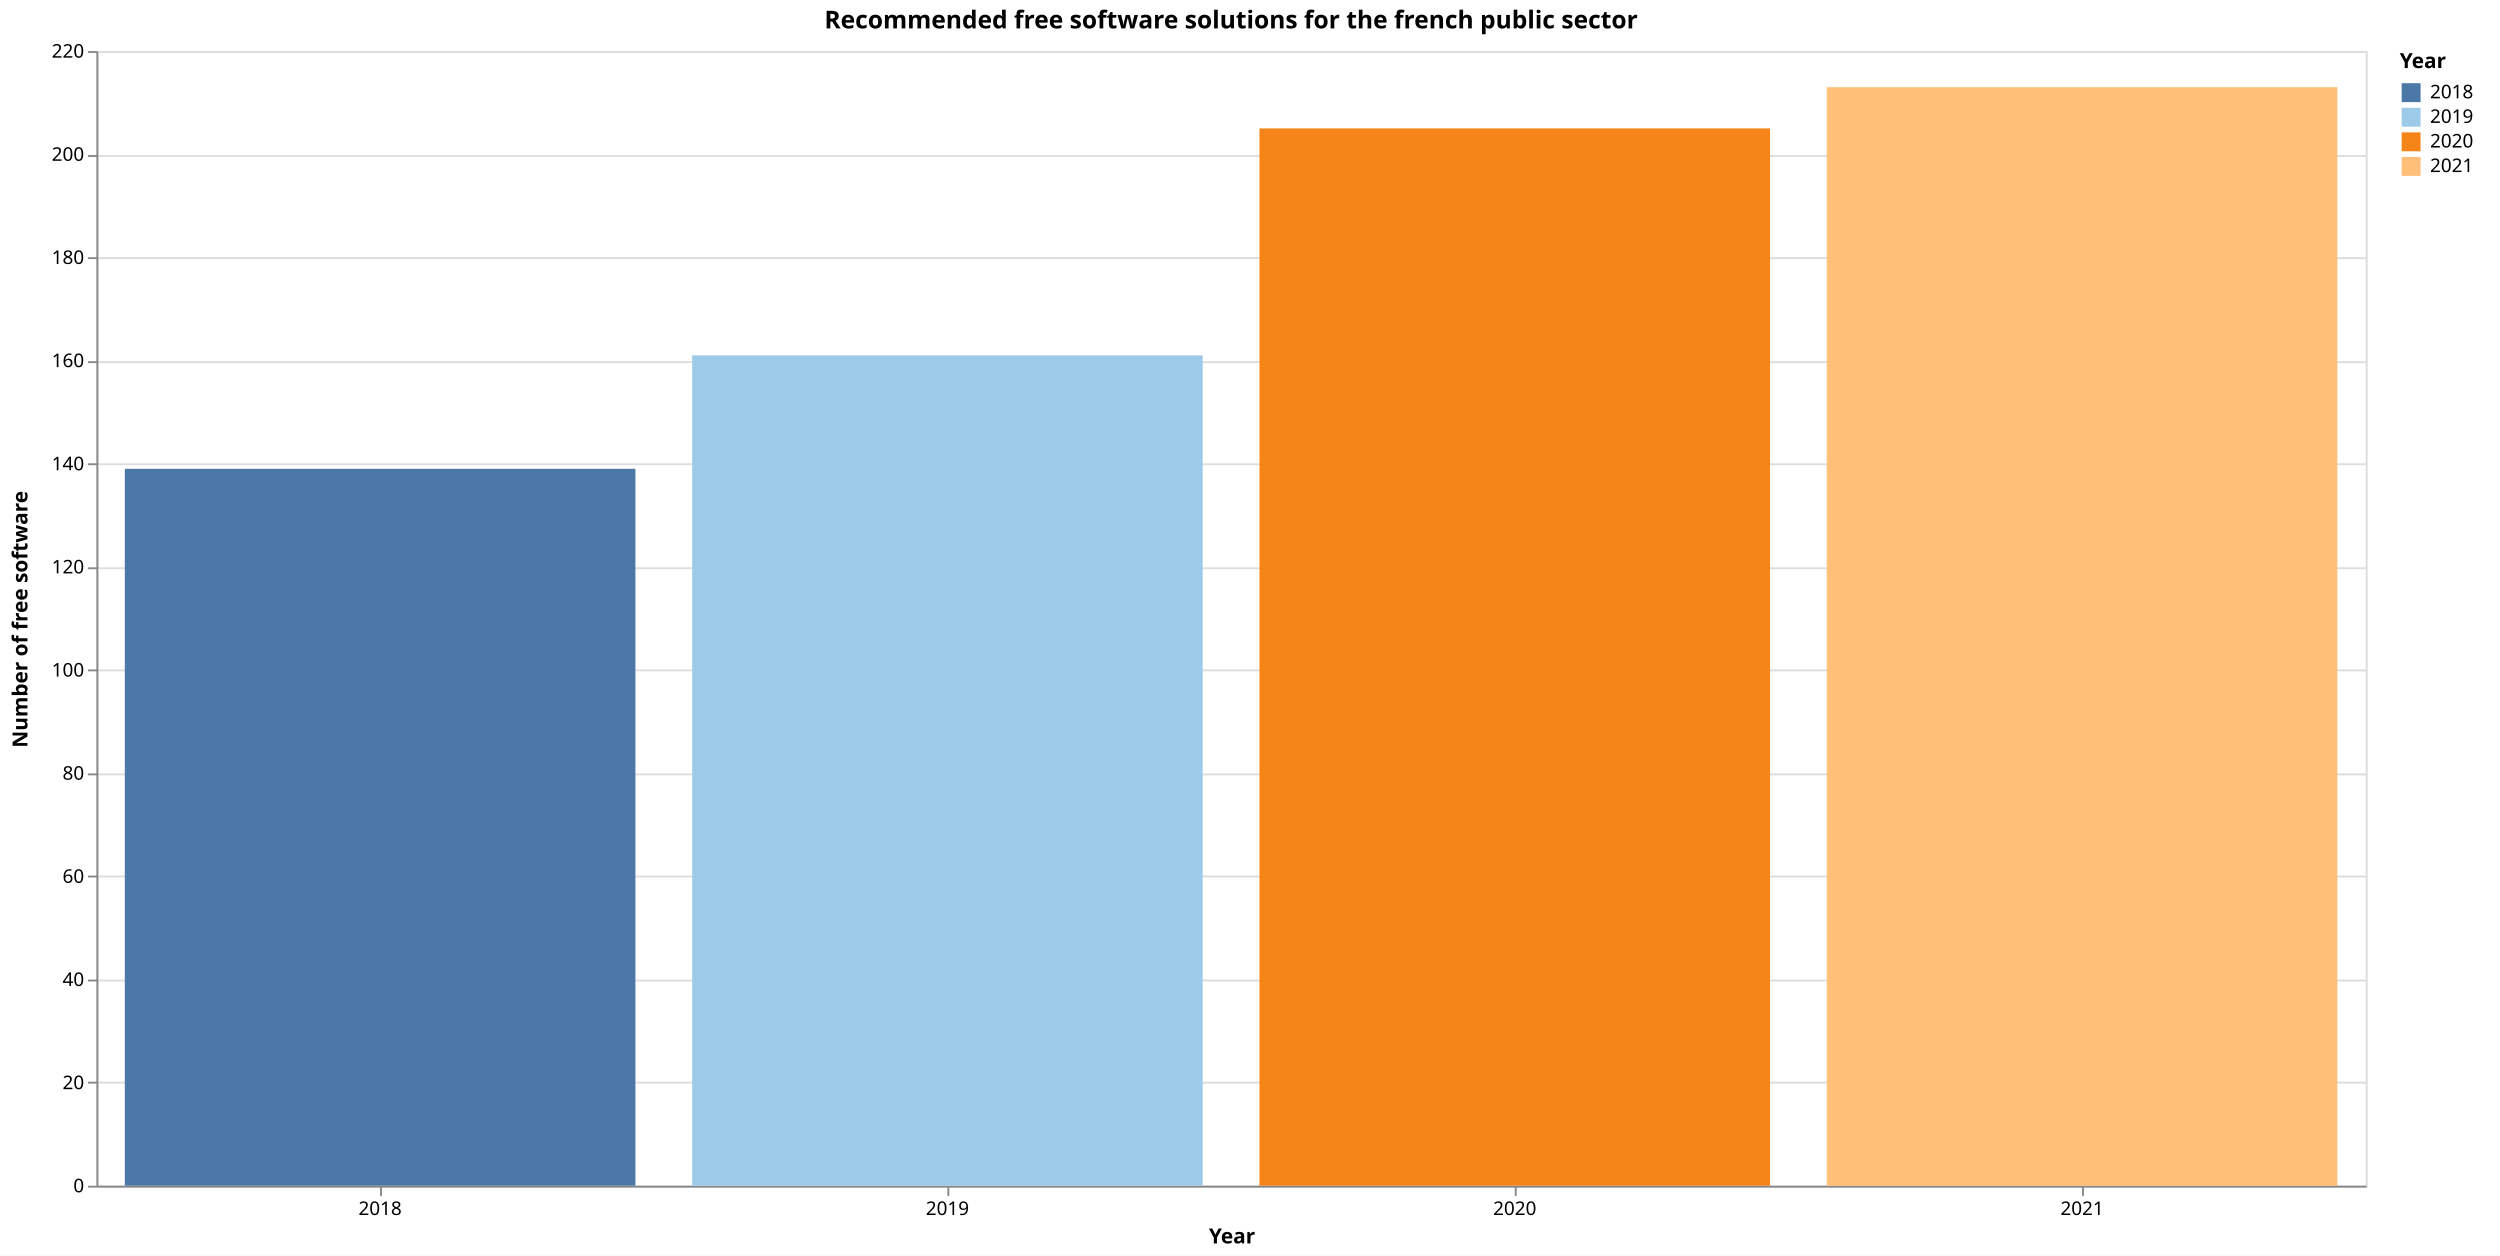
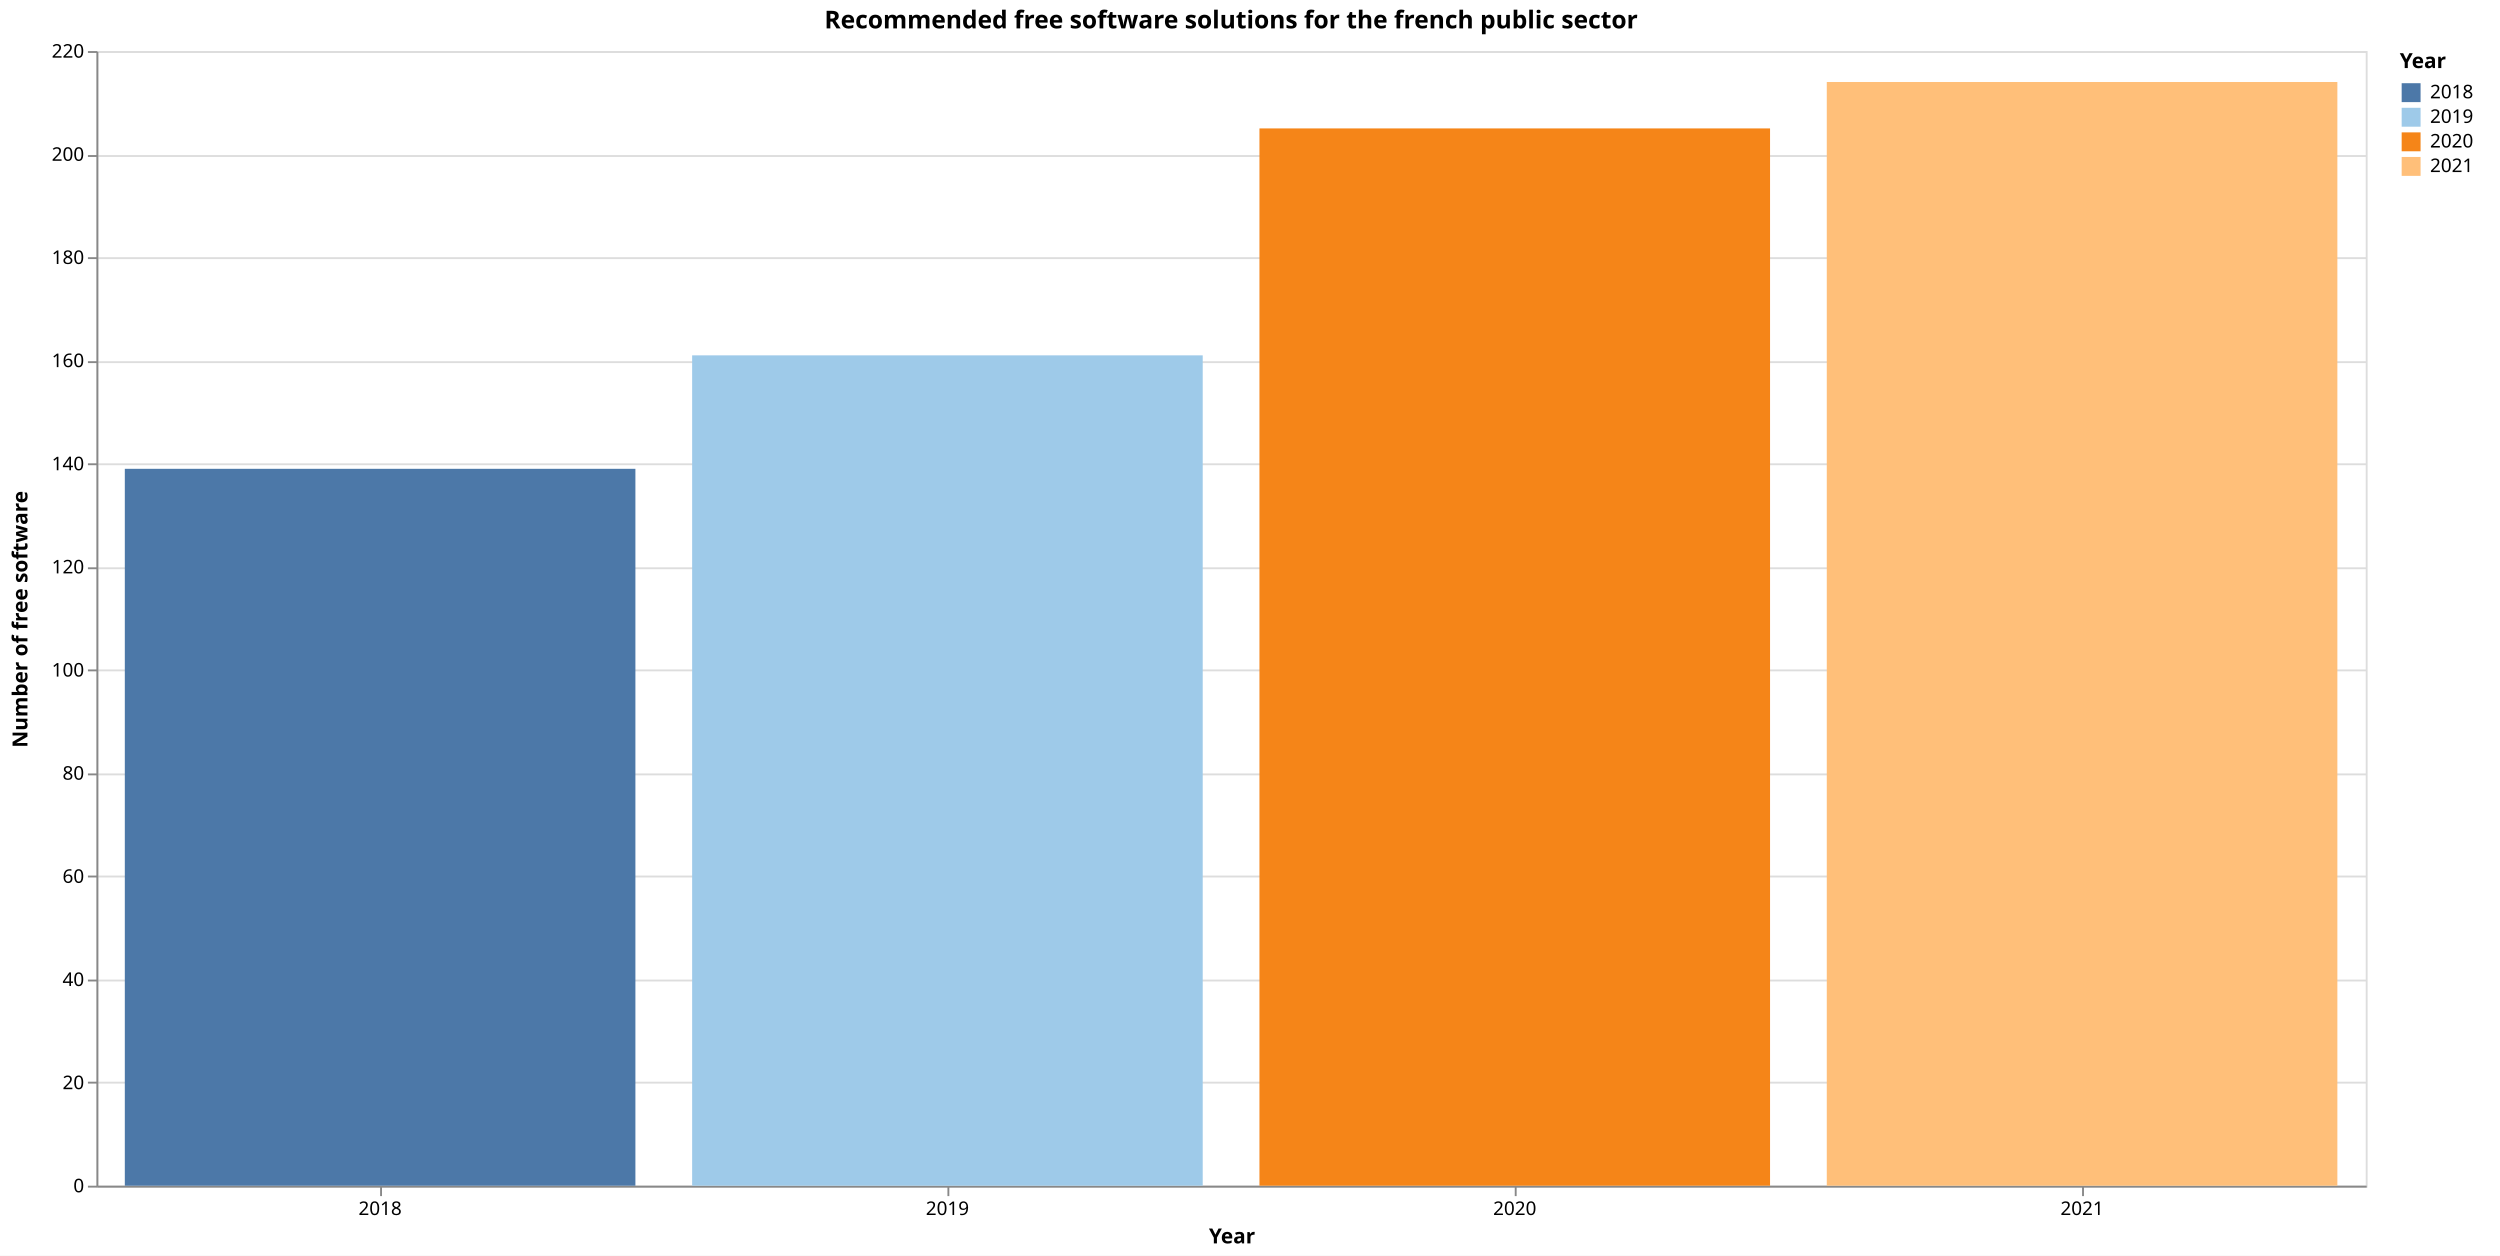
<svg xmlns="http://www.w3.org/2000/svg" version="1.1" class="marks" width="1322" height="664" viewBox="0 0 1322 664">
  <rect width="1322" height="664" fill="white" />
  <g fill="none" stroke-miterlimit="10" transform="translate(51,27)">
    <g class="mark-group role-frame root" role="graphics-object" aria-roledescription="group mark container">
      <g transform="translate(0,0)">
        <path class="background" aria-hidden="true" d="M0.5,0.5h1200v600h-1200Z" stroke="#ddd" />
        <g>
          <g class="mark-group role-axis" aria-hidden="true">
            <g transform="translate(0.5,0.5)">
              <path class="background" aria-hidden="true" d="M0,0h0v0h0Z" pointer-events="none" />
              <g>
                <g class="mark-rule role-axis-grid" pointer-events="none">
                  <line transform="translate(0,600)" x2="1200" y2="0" stroke="#ddd" stroke-width="1" opacity="1" />
                  <line transform="translate(0,545)" x2="1200" y2="0" stroke="#ddd" stroke-width="1" opacity="1" />
                  <line transform="translate(0,491)" x2="1200" y2="0" stroke="#ddd" stroke-width="1" opacity="1" />
                  <line transform="translate(0,436)" x2="1200" y2="0" stroke="#ddd" stroke-width="1" opacity="1" />
                  <line transform="translate(0,382)" x2="1200" y2="0" stroke="#ddd" stroke-width="1" opacity="1" />
                  <line transform="translate(0,327)" x2="1200" y2="0" stroke="#ddd" stroke-width="1" opacity="1" />
                  <line transform="translate(0,273)" x2="1200" y2="0" stroke="#ddd" stroke-width="1" opacity="1" />
                  <line transform="translate(0,218)" x2="1200" y2="0" stroke="#ddd" stroke-width="1" opacity="1" />
                  <line transform="translate(0,164)" x2="1200" y2="0" stroke="#ddd" stroke-width="1" opacity="1" />
                  <line transform="translate(0,109)" x2="1200" y2="0" stroke="#ddd" stroke-width="1" opacity="1" />
                  <line transform="translate(0,55)" x2="1200" y2="0" stroke="#ddd" stroke-width="1" opacity="1" />
                  <line transform="translate(0,0)" x2="1200" y2="0" stroke="#ddd" stroke-width="1" opacity="1" />
                </g>
              </g>
              <path class="foreground" aria-hidden="true" d="" pointer-events="none" display="none" />
            </g>
          </g>
          <g class="mark-group role-axis" role="graphics-symbol" aria-roledescription="axis" aria-label="X-axis titled 'Year' for a discrete scale with 4 values: 2018, 2019, 2020, 2021">
            <g transform="translate(0.5,600.5)">
              <path class="background" aria-hidden="true" d="M0,0h0v0h0Z" pointer-events="none" />
              <g>
                <g class="mark-rule role-axis-tick" pointer-events="none">
                  <line transform="translate(150,0)" x2="0" y2="5" stroke="#888" stroke-width="1" opacity="1" />
                  <line transform="translate(450,0)" x2="0" y2="5" stroke="#888" stroke-width="1" opacity="1" />
                  <line transform="translate(750,0)" x2="0" y2="5" stroke="#888" stroke-width="1" opacity="1" />
                  <line transform="translate(1050,0)" x2="0" y2="5" stroke="#888" stroke-width="1" opacity="1" />
                </g>
                <g class="mark-text role-axis-label" pointer-events="none">
                  <text text-anchor="middle" transform="translate(149.5,15)" font-family="sans-serif" font-size="10px" fill="#000" opacity="1">2018</text>
                  <text text-anchor="middle" transform="translate(449.5,15)" font-family="sans-serif" font-size="10px" fill="#000" opacity="1">2019</text>
                  <text text-anchor="middle" transform="translate(749.5,15)" font-family="sans-serif" font-size="10px" fill="#000" opacity="1">2020</text>
                  <text text-anchor="middle" transform="translate(1049.5,15)" font-family="sans-serif" font-size="10px" fill="#000" opacity="1">2021</text>
                </g>
                <g class="mark-rule role-axis-domain" pointer-events="none">
                  <line transform="translate(0,0)" x2="1200" y2="0" stroke="#888" stroke-width="1" opacity="1" />
                </g>
                <g class="mark-text role-axis-title" pointer-events="none">
                  <text text-anchor="middle" transform="translate(600,30)" font-family="sans-serif" font-size="11px" font-weight="bold" fill="#000" opacity="1">Year</text>
                </g>
              </g>
              <path class="foreground" aria-hidden="true" d="" pointer-events="none" display="none" />
            </g>
          </g>
          <g class="mark-group role-axis" role="graphics-symbol" aria-roledescription="axis" aria-label="Y-axis titled 'Number of free software' for a linear scale with values from 0 to 220">
            <g transform="translate(0.5,0.5)">
              <path class="background" aria-hidden="true" d="M0,0h0v0h0Z" pointer-events="none" />
              <g>
                <g class="mark-rule role-axis-tick" pointer-events="none">
                  <line transform="translate(0,600)" x2="-5" y2="0" stroke="#888" stroke-width="1" opacity="1" />
                  <line transform="translate(0,545)" x2="-5" y2="0" stroke="#888" stroke-width="1" opacity="1" />
                  <line transform="translate(0,491)" x2="-5" y2="0" stroke="#888" stroke-width="1" opacity="1" />
                  <line transform="translate(0,436)" x2="-5" y2="0" stroke="#888" stroke-width="1" opacity="1" />
                  <line transform="translate(0,382)" x2="-5" y2="0" stroke="#888" stroke-width="1" opacity="1" />
                  <line transform="translate(0,327)" x2="-5" y2="0" stroke="#888" stroke-width="1" opacity="1" />
                  <line transform="translate(0,273)" x2="-5" y2="0" stroke="#888" stroke-width="1" opacity="1" />
                  <line transform="translate(0,218)" x2="-5" y2="0" stroke="#888" stroke-width="1" opacity="1" />
                  <line transform="translate(0,164)" x2="-5" y2="0" stroke="#888" stroke-width="1" opacity="1" />
                  <line transform="translate(0,109)" x2="-5" y2="0" stroke="#888" stroke-width="1" opacity="1" />
                  <line transform="translate(0,55)" x2="-5" y2="0" stroke="#888" stroke-width="1" opacity="1" />
                  <line transform="translate(0,0)" x2="-5" y2="0" stroke="#888" stroke-width="1" opacity="1" />
                </g>
                <g class="mark-text role-axis-label" pointer-events="none">
                  <text text-anchor="end" transform="translate(-7,603)" font-family="sans-serif" font-size="10px" fill="#000" opacity="1">0</text>
                  <text text-anchor="end" transform="translate(-7,548.4545)" font-family="sans-serif" font-size="10px" fill="#000" opacity="1">20</text>
                  <text text-anchor="end" transform="translate(-7,493.9091)" font-family="sans-serif" font-size="10px" fill="#000" opacity="1">40</text>
                  <text text-anchor="end" transform="translate(-7,439.3636)" font-family="sans-serif" font-size="10px" fill="#000" opacity="1">60</text>
                  <text text-anchor="end" transform="translate(-7,384.8182)" font-family="sans-serif" font-size="10px" fill="#000" opacity="1">80</text>
                  <text text-anchor="end" transform="translate(-7,330.2727)" font-family="sans-serif" font-size="10px" fill="#000" opacity="1">100</text>
                  <text text-anchor="end" transform="translate(-7,275.7273)" font-family="sans-serif" font-size="10px" fill="#000" opacity="1">120</text>
                  <text text-anchor="end" transform="translate(-7,221.1818)" font-family="sans-serif" font-size="10px" fill="#000" opacity="1">140</text>
                  <text text-anchor="end" transform="translate(-7,166.6364)" font-family="sans-serif" font-size="10px" fill="#000" opacity="1">160</text>
                  <text text-anchor="end" transform="translate(-7,112.0909)" font-family="sans-serif" font-size="10px" fill="#000" opacity="1">180</text>
                  <text text-anchor="end" transform="translate(-7,57.54545)" font-family="sans-serif" font-size="10px" fill="#000" opacity="1">200</text>
                  <text text-anchor="end" transform="translate(-7,3)" font-family="sans-serif" font-size="10px" fill="#000" opacity="1">220</text>
                </g>
                <g class="mark-rule role-axis-domain" pointer-events="none">
                  <line transform="translate(0,600)" x2="0" y2="-600" stroke="#888" stroke-width="1" opacity="1" />
                </g>
                <g class="mark-text role-axis-title" pointer-events="none">
                  <text text-anchor="middle" transform="translate(-35,300) rotate(-90) translate(0,-2)" font-family="sans-serif" font-size="11px" font-weight="bold" fill="#000" opacity="1">Number of free software</text>
                </g>
              </g>
              <path class="foreground" aria-hidden="true" d="" pointer-events="none" display="none" />
            </g>
          </g>
          <g class="mark-rect role-mark marks" role="graphics-object" aria-roledescription="rect mark container">
            <path aria-label="year: 2018; count: 139" role="graphics-symbol" aria-roledescription="bar" d="M15,220.909h270v379.091h-270Z" fill="#4c78a8" />
            <path aria-label="year: 2019; count: 161" role="graphics-symbol" aria-roledescription="bar" d="M315,160.909h270v439.091h-270Z" fill="#9ecae9" />
            <path aria-label="year: 2020; count: 205" role="graphics-symbol" aria-roledescription="bar" d="M615,40.909h270v559.091h-270Z" fill="#f58518" />
-             <path aria-label="year: 2021; count: 213" role="graphics-symbol" aria-roledescription="bar" d="M915,19.091h270v580.909h-270Z" fill="#ffbf79" />
+             <path aria-label="year: 2021; count: 214" role="graphics-symbol" aria-roledescription="bar" d="M915,16.364h270v583.636h-270Z" fill="#ffbf79" />
          </g>
          <g class="mark-group role-legend" role="graphics-symbol" aria-roledescription="legend" aria-label="Symbol legend titled 'Year' for fill color with 4 values: 2018, 2019, 2020, 2021">
            <g transform="translate(1218,0)">
              <path class="background" aria-hidden="true" d="M0,0h48v66h-48Z" pointer-events="none" />
              <g>
                <g class="mark-group role-legend-entry">
                  <g transform="translate(0,16)">
                    <path class="background" aria-hidden="true" d="M0,0h0v0h0Z" pointer-events="none" />
                    <g>
                      <g class="mark-group role-scope" role="graphics-object" aria-roledescription="group mark container">
                        <g transform="translate(0,0)">
                          <path class="background" aria-hidden="true" d="M0,0h48v11h-48Z" pointer-events="none" opacity="1" />
                          <g>
                            <g class="mark-symbol role-legend-symbol" pointer-events="none">
                              <path transform="translate(6,6)" d="M-5,-5h10v10h-10Z" fill="#4c78a8" stroke-width="1.5" opacity="1" />
                            </g>
                            <g class="mark-text role-legend-label" pointer-events="none">
                              <text text-anchor="start" transform="translate(16,9)" font-family="sans-serif" font-size="10px" fill="#000" opacity="1">2018</text>
                            </g>
                          </g>
                          <path class="foreground" aria-hidden="true" d="" pointer-events="none" display="none" />
                        </g>
                        <g transform="translate(0,13)">
                          <path class="background" aria-hidden="true" d="M0,0h48v11h-48Z" pointer-events="none" opacity="1" />
                          <g>
                            <g class="mark-symbol role-legend-symbol" pointer-events="none">
                              <path transform="translate(6,6)" d="M-5,-5h10v10h-10Z" fill="#9ecae9" stroke-width="1.5" opacity="1" />
                            </g>
                            <g class="mark-text role-legend-label" pointer-events="none">
                              <text text-anchor="start" transform="translate(16,9)" font-family="sans-serif" font-size="10px" fill="#000" opacity="1">2019</text>
                            </g>
                          </g>
                          <path class="foreground" aria-hidden="true" d="" pointer-events="none" display="none" />
                        </g>
                        <g transform="translate(0,26)">
                          <path class="background" aria-hidden="true" d="M0,0h48v11h-48Z" pointer-events="none" opacity="1" />
                          <g>
                            <g class="mark-symbol role-legend-symbol" pointer-events="none">
                              <path transform="translate(6,6)" d="M-5,-5h10v10h-10Z" fill="#f58518" stroke-width="1.5" opacity="1" />
                            </g>
                            <g class="mark-text role-legend-label" pointer-events="none">
                              <text text-anchor="start" transform="translate(16,9)" font-family="sans-serif" font-size="10px" fill="#000" opacity="1">2020</text>
                            </g>
                          </g>
                          <path class="foreground" aria-hidden="true" d="" pointer-events="none" display="none" />
                        </g>
                        <g transform="translate(0,39)">
                          <path class="background" aria-hidden="true" d="M0,0h48v11h-48Z" pointer-events="none" opacity="1" />
                          <g>
                            <g class="mark-symbol role-legend-symbol" pointer-events="none">
                              <path transform="translate(6,6)" d="M-5,-5h10v10h-10Z" fill="#ffbf79" stroke-width="1.5" opacity="1" />
                            </g>
                            <g class="mark-text role-legend-label" pointer-events="none">
                              <text text-anchor="start" transform="translate(16,9)" font-family="sans-serif" font-size="10px" fill="#000" opacity="1">2021</text>
                            </g>
                          </g>
                          <path class="foreground" aria-hidden="true" d="" pointer-events="none" display="none" />
                        </g>
                      </g>
                    </g>
                    <path class="foreground" aria-hidden="true" d="" pointer-events="none" display="none" />
                  </g>
                </g>
                <g class="mark-text role-legend-title" pointer-events="none">
                  <text text-anchor="start" transform="translate(0,9)" font-family="sans-serif" font-size="11px" font-weight="bold" fill="#000" opacity="1">Year</text>
                </g>
              </g>
              <path class="foreground" aria-hidden="true" d="" pointer-events="none" display="none" />
            </g>
          </g>
          <g class="mark-group role-title">
            <g transform="translate(600,-22)">
              <path class="background" aria-hidden="true" d="M0,0h0v0h0Z" pointer-events="none" />
              <g>
                <g class="mark-text role-title-text" role="graphics-symbol" aria-roledescription="title" aria-label="Title text 'Recommended free software solutions for the french public sector'" pointer-events="none">
                  <text text-anchor="middle" transform="translate(0,10)" font-family="sans-serif" font-size="13px" font-weight="bold" fill="#000" opacity="1">Recommended free software solutions for the french public sector</text>
                </g>
              </g>
              <path class="foreground" aria-hidden="true" d="" pointer-events="none" display="none" />
            </g>
          </g>
        </g>
        <path class="foreground" aria-hidden="true" d="" display="none" />
      </g>
    </g>
  </g>
</svg>
